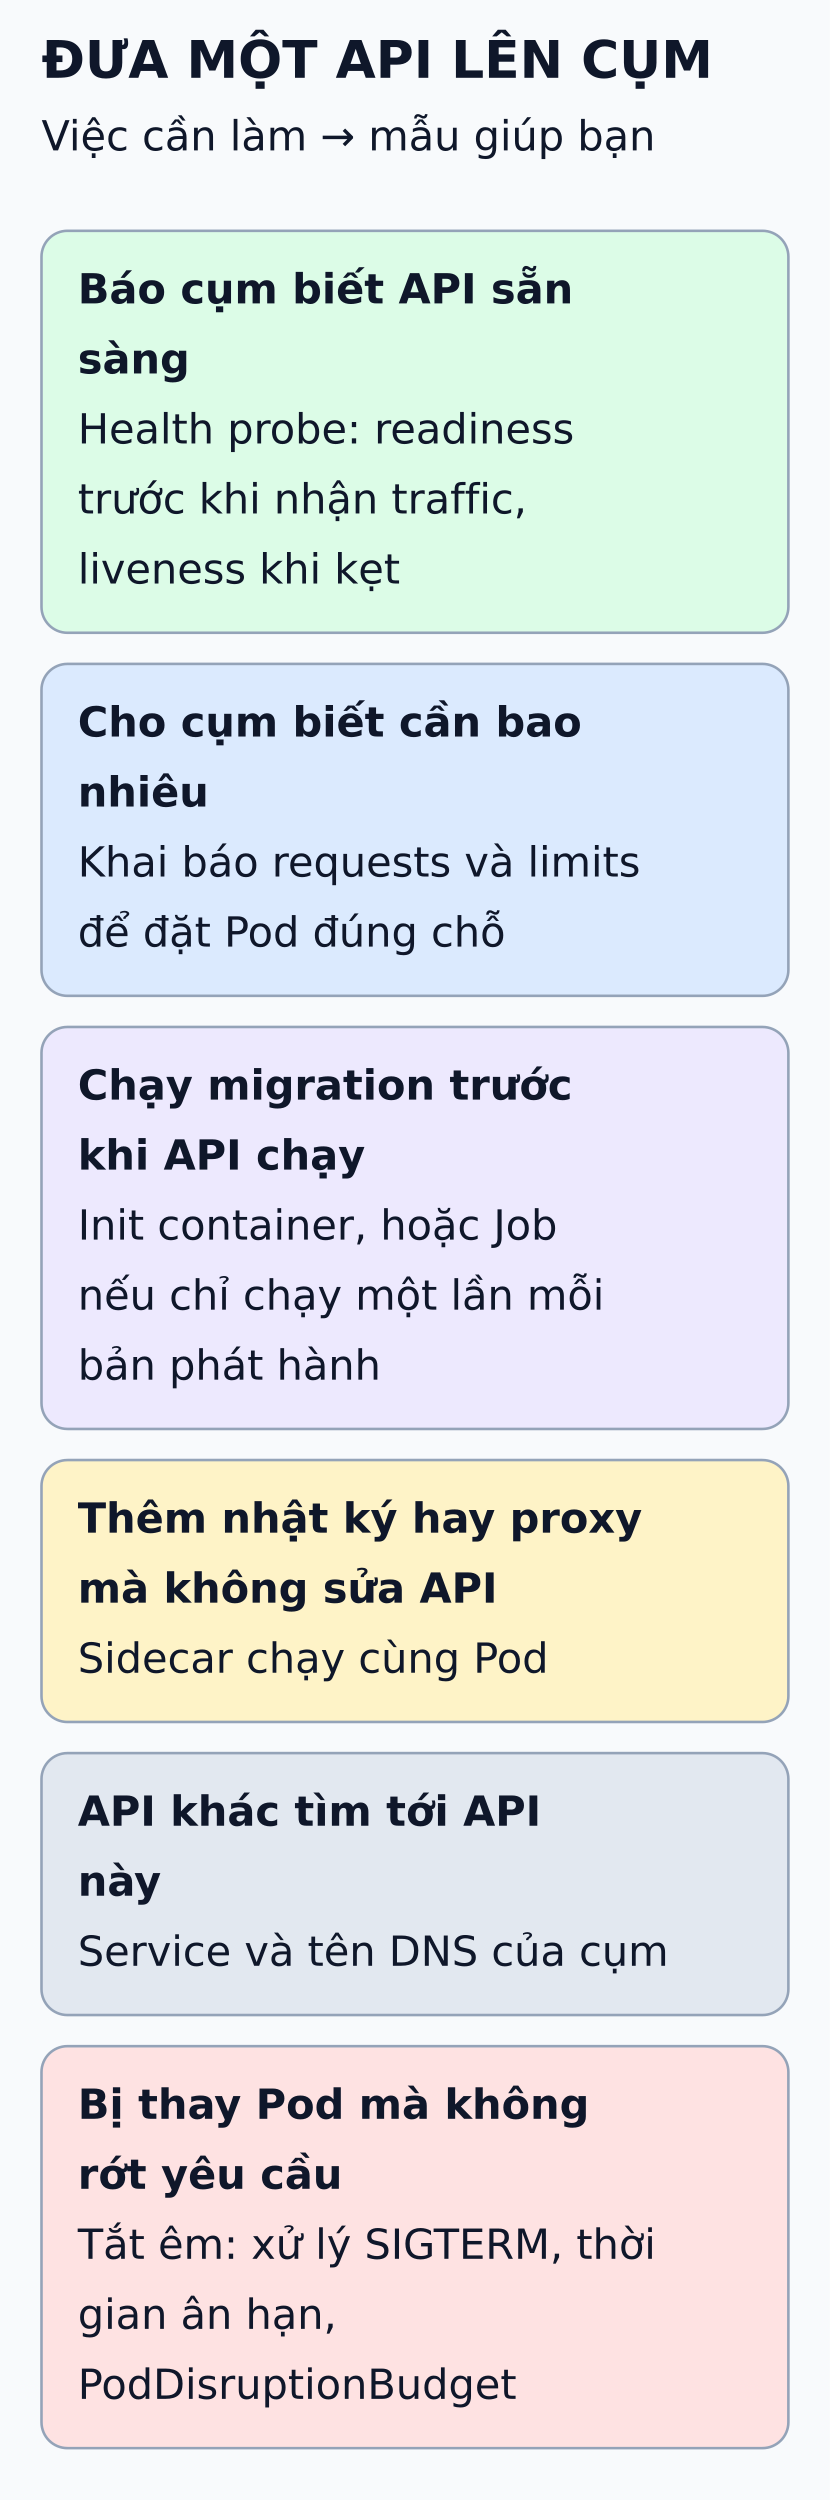
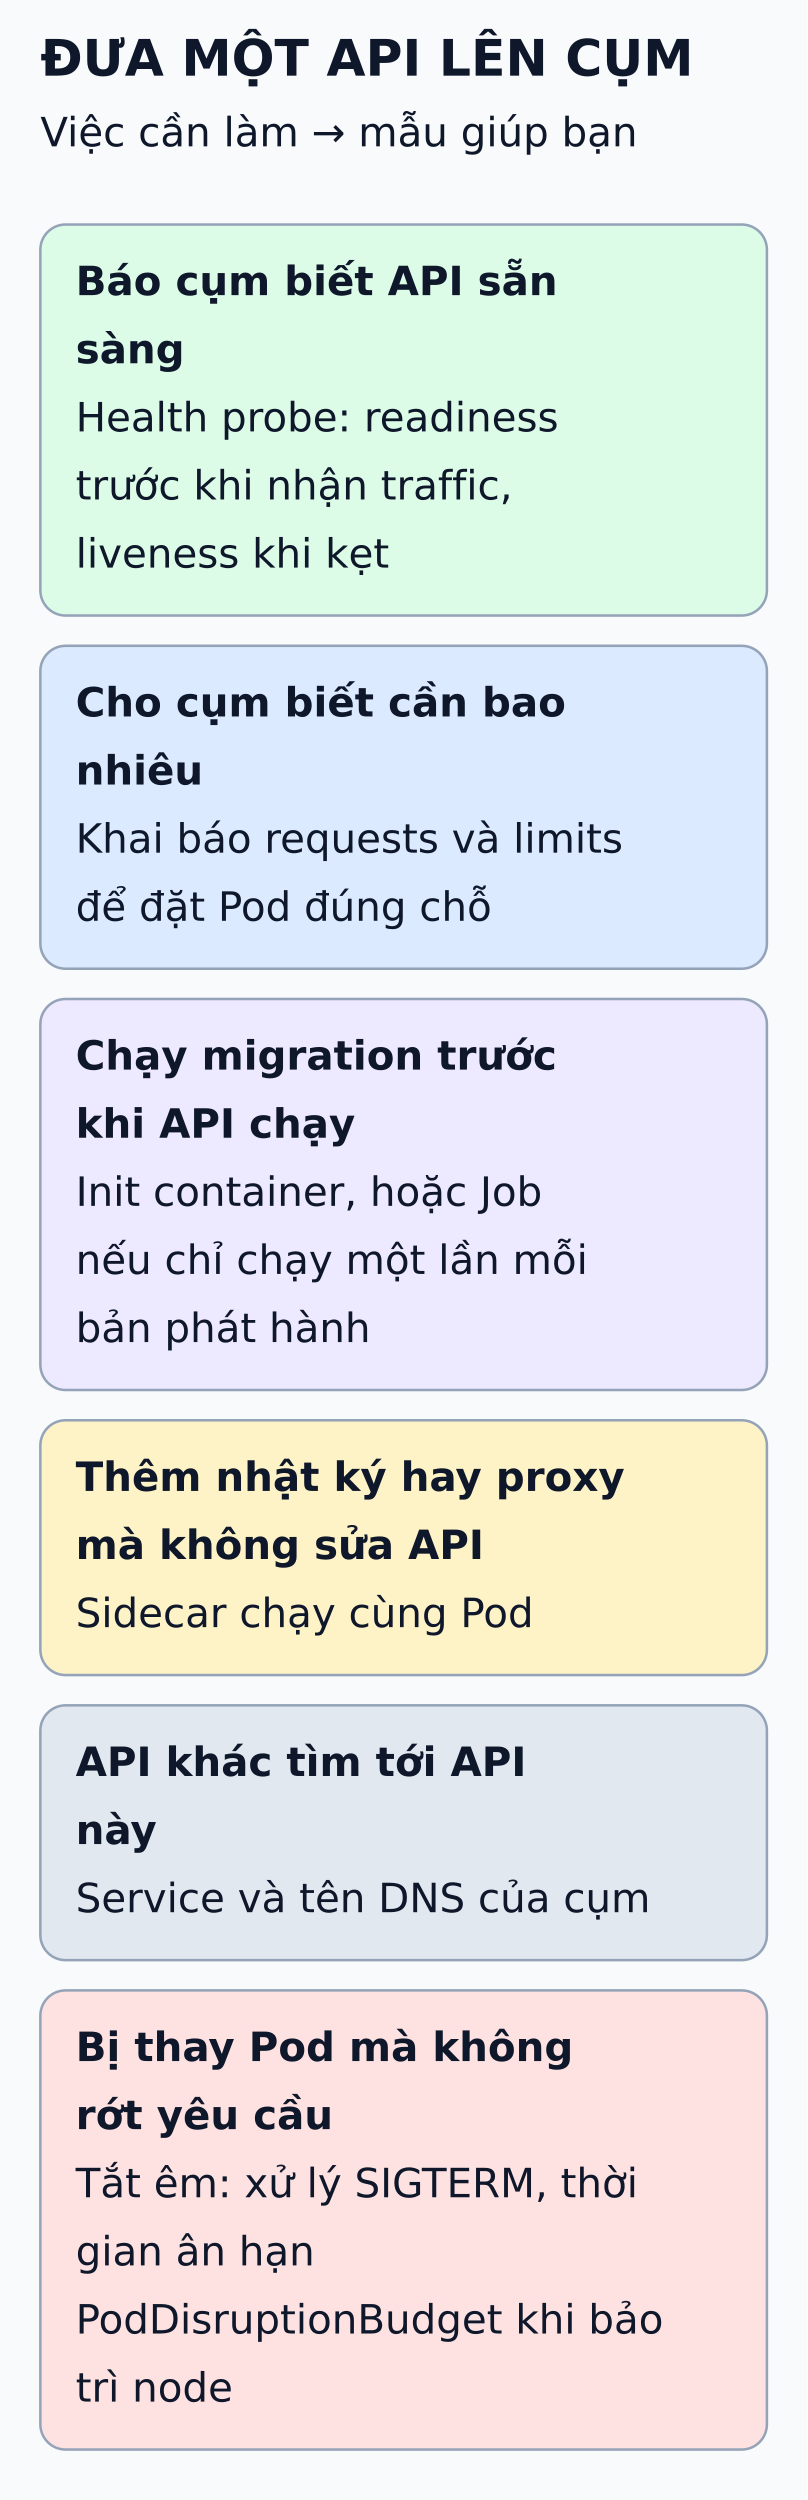
- <svg xmlns="http://www.w3.org/2000/svg" viewBox="0 0 320 964" width="320" height="964" role="img" aria-labelledby="title desc">
+ <svg xmlns="http://www.w3.org/2000/svg" viewBox="0 0 320 991" width="320" height="991" role="img" aria-labelledby="title desc">
  <defs>
    <marker id="arrow" markerWidth="8" markerHeight="8" refX="6" refY="3" orient="auto">
      <path d="M0,0 L6,3 L0,6" fill="none" stroke="#475569" stroke-width="1.5" />
    </marker>
  </defs>
-   <rect width="320" height="964" fill="#f8fafc" />
+   <rect width="320" height="991" fill="#f8fafc" />
  <g font-family="DejaVu Sans, Arial, sans-serif" fill="#0f172a">
    <text x="16" y="30" font-size="20" font-weight="bold">ĐƯA MỘT API LÊN CỤM</text>
    <text x="16" y="58" font-size="16" font-weight="normal">Việc cần làm → mẫu giúp bạn</text>
    <rect x="16" y="89" width="288" height="155" rx="10" fill="#dcfce7" stroke="#94a3b8" />
    <text x="30" y="117" font-size="16" font-weight="bold">Báo cụm biết API sẵn</text>
    <text x="30" y="144" font-size="16" font-weight="bold">sàng</text>
    <text x="30" y="171" font-size="16" font-weight="normal">Health probe: readiness</text>
    <text x="30" y="198" font-size="16" font-weight="normal">trước khi nhận traffic,</text>
    <text x="30" y="225" font-size="16" font-weight="normal">liveness khi kẹt</text>
    <rect x="16" y="256" width="288" height="128" rx="10" fill="#dbeafe" stroke="#94a3b8" />
    <text x="30" y="284" font-size="16" font-weight="bold">Cho cụm biết cần bao</text>
    <text x="30" y="311" font-size="16" font-weight="bold">nhiêu</text>
    <text x="30" y="338" font-size="16" font-weight="normal">Khai báo requests và limits</text>
    <text x="30" y="365" font-size="16" font-weight="normal">để đặt Pod đúng chỗ</text>
    <rect x="16" y="396" width="288" height="155" rx="10" fill="#ede9fe" stroke="#94a3b8" />
    <text x="30" y="424" font-size="16" font-weight="bold">Chạy migration trước</text>
    <text x="30" y="451" font-size="16" font-weight="bold">khi API chạy</text>
    <text x="30" y="478" font-size="16" font-weight="normal">Init container, hoặc Job</text>
    <text x="30" y="505" font-size="16" font-weight="normal">nếu chỉ chạy một lần mỗi</text>
    <text x="30" y="532" font-size="16" font-weight="normal">bản phát hành</text>
    <rect x="16" y="563" width="288" height="101" rx="10" fill="#fef3c7" stroke="#94a3b8" />
    <text x="30" y="591" font-size="16" font-weight="bold">Thêm nhật ký hay proxy</text>
    <text x="30" y="618" font-size="16" font-weight="bold">mà không sửa API</text>
    <text x="30" y="645" font-size="16" font-weight="normal">Sidecar chạy cùng Pod</text>
    <rect x="16" y="676" width="288" height="101" rx="10" fill="#e2e8f0" stroke="#94a3b8" />
    <text x="30" y="704" font-size="16" font-weight="bold">API khác tìm tới API</text>
    <text x="30" y="731" font-size="16" font-weight="bold">này</text>
    <text x="30" y="758" font-size="16" font-weight="normal">Service và tên DNS của cụm</text>
-     <rect x="16" y="789" width="288" height="155" rx="10" fill="#fee2e2" stroke="#94a3b8" />
+     <rect x="16" y="789" width="288" height="182" rx="10" fill="#fee2e2" stroke="#94a3b8" />
    <text x="30" y="817" font-size="16" font-weight="bold">Bị thay Pod mà không</text>
    <text x="30" y="844" font-size="16" font-weight="bold">rớt yêu cầu</text>
    <text x="30" y="871" font-size="16" font-weight="normal">Tắt êm: xử lý SIGTERM, thời</text>
-     <text x="30" y="898" font-size="16" font-weight="normal">gian ân hạn,</text>
-     <text x="30" y="925" font-size="16" font-weight="normal">PodDisruptionBudget</text>
+     <text x="30" y="898" font-size="16" font-weight="normal">gian ân hạn</text>
+     <text x="30" y="925" font-size="16" font-weight="normal">PodDisruptionBudget khi bảo</text>
+     <text x="30" y="952" font-size="16" font-weight="normal">trì node</text>
  </g>
</svg>
